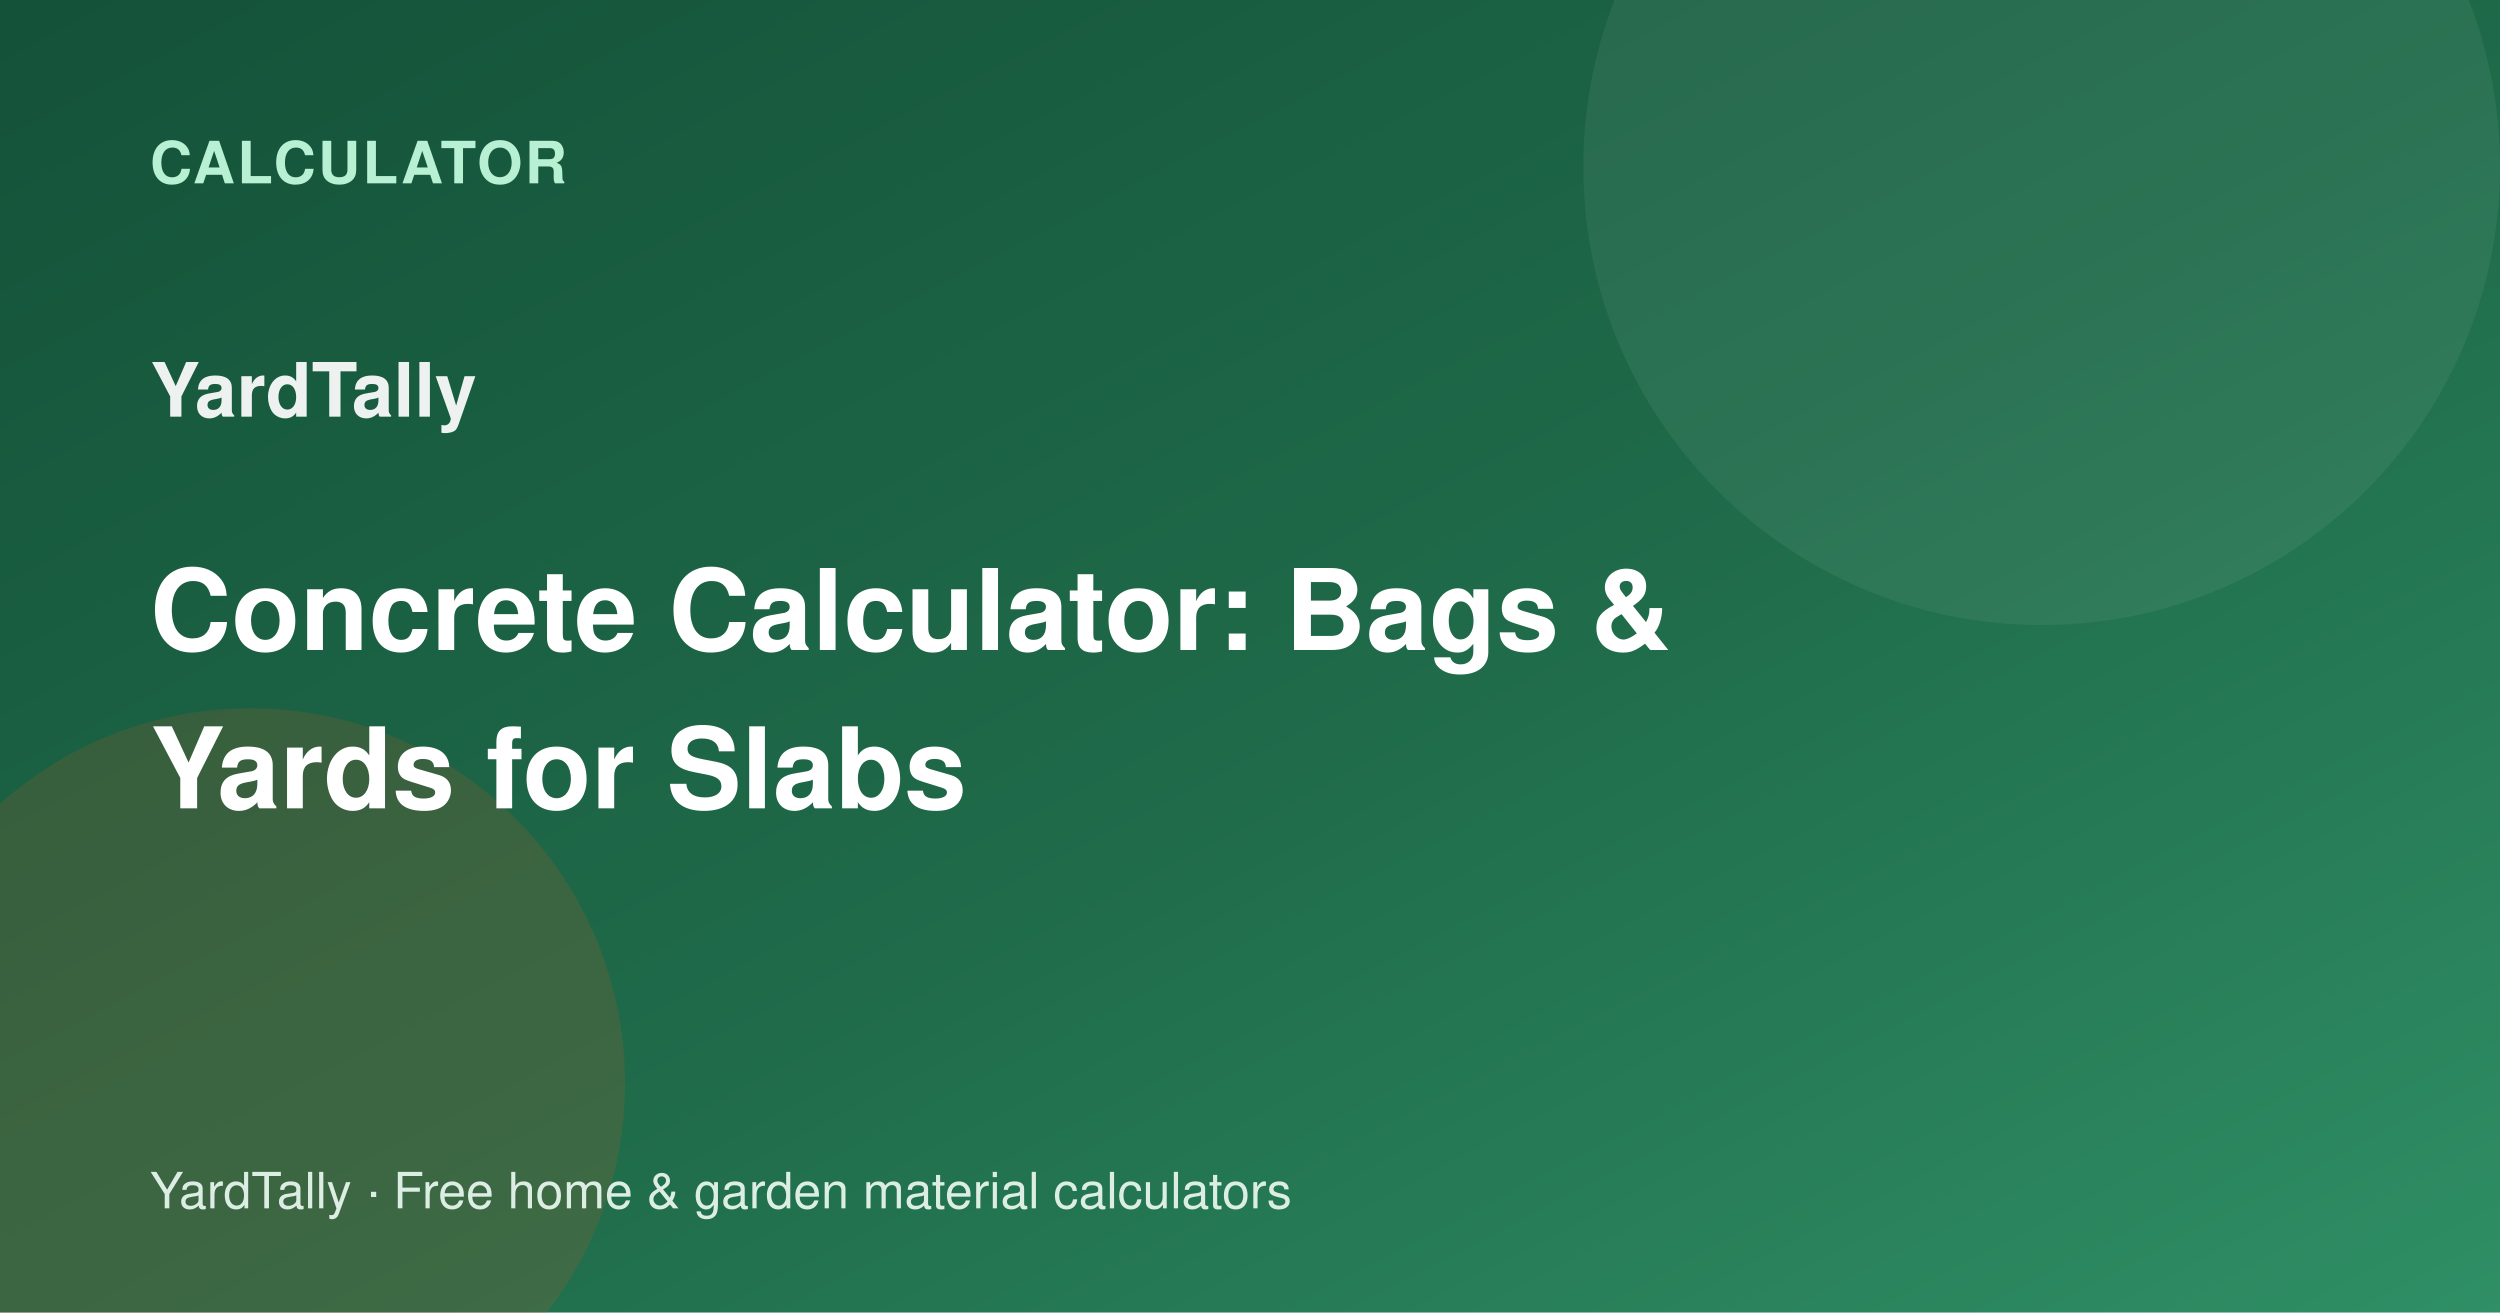
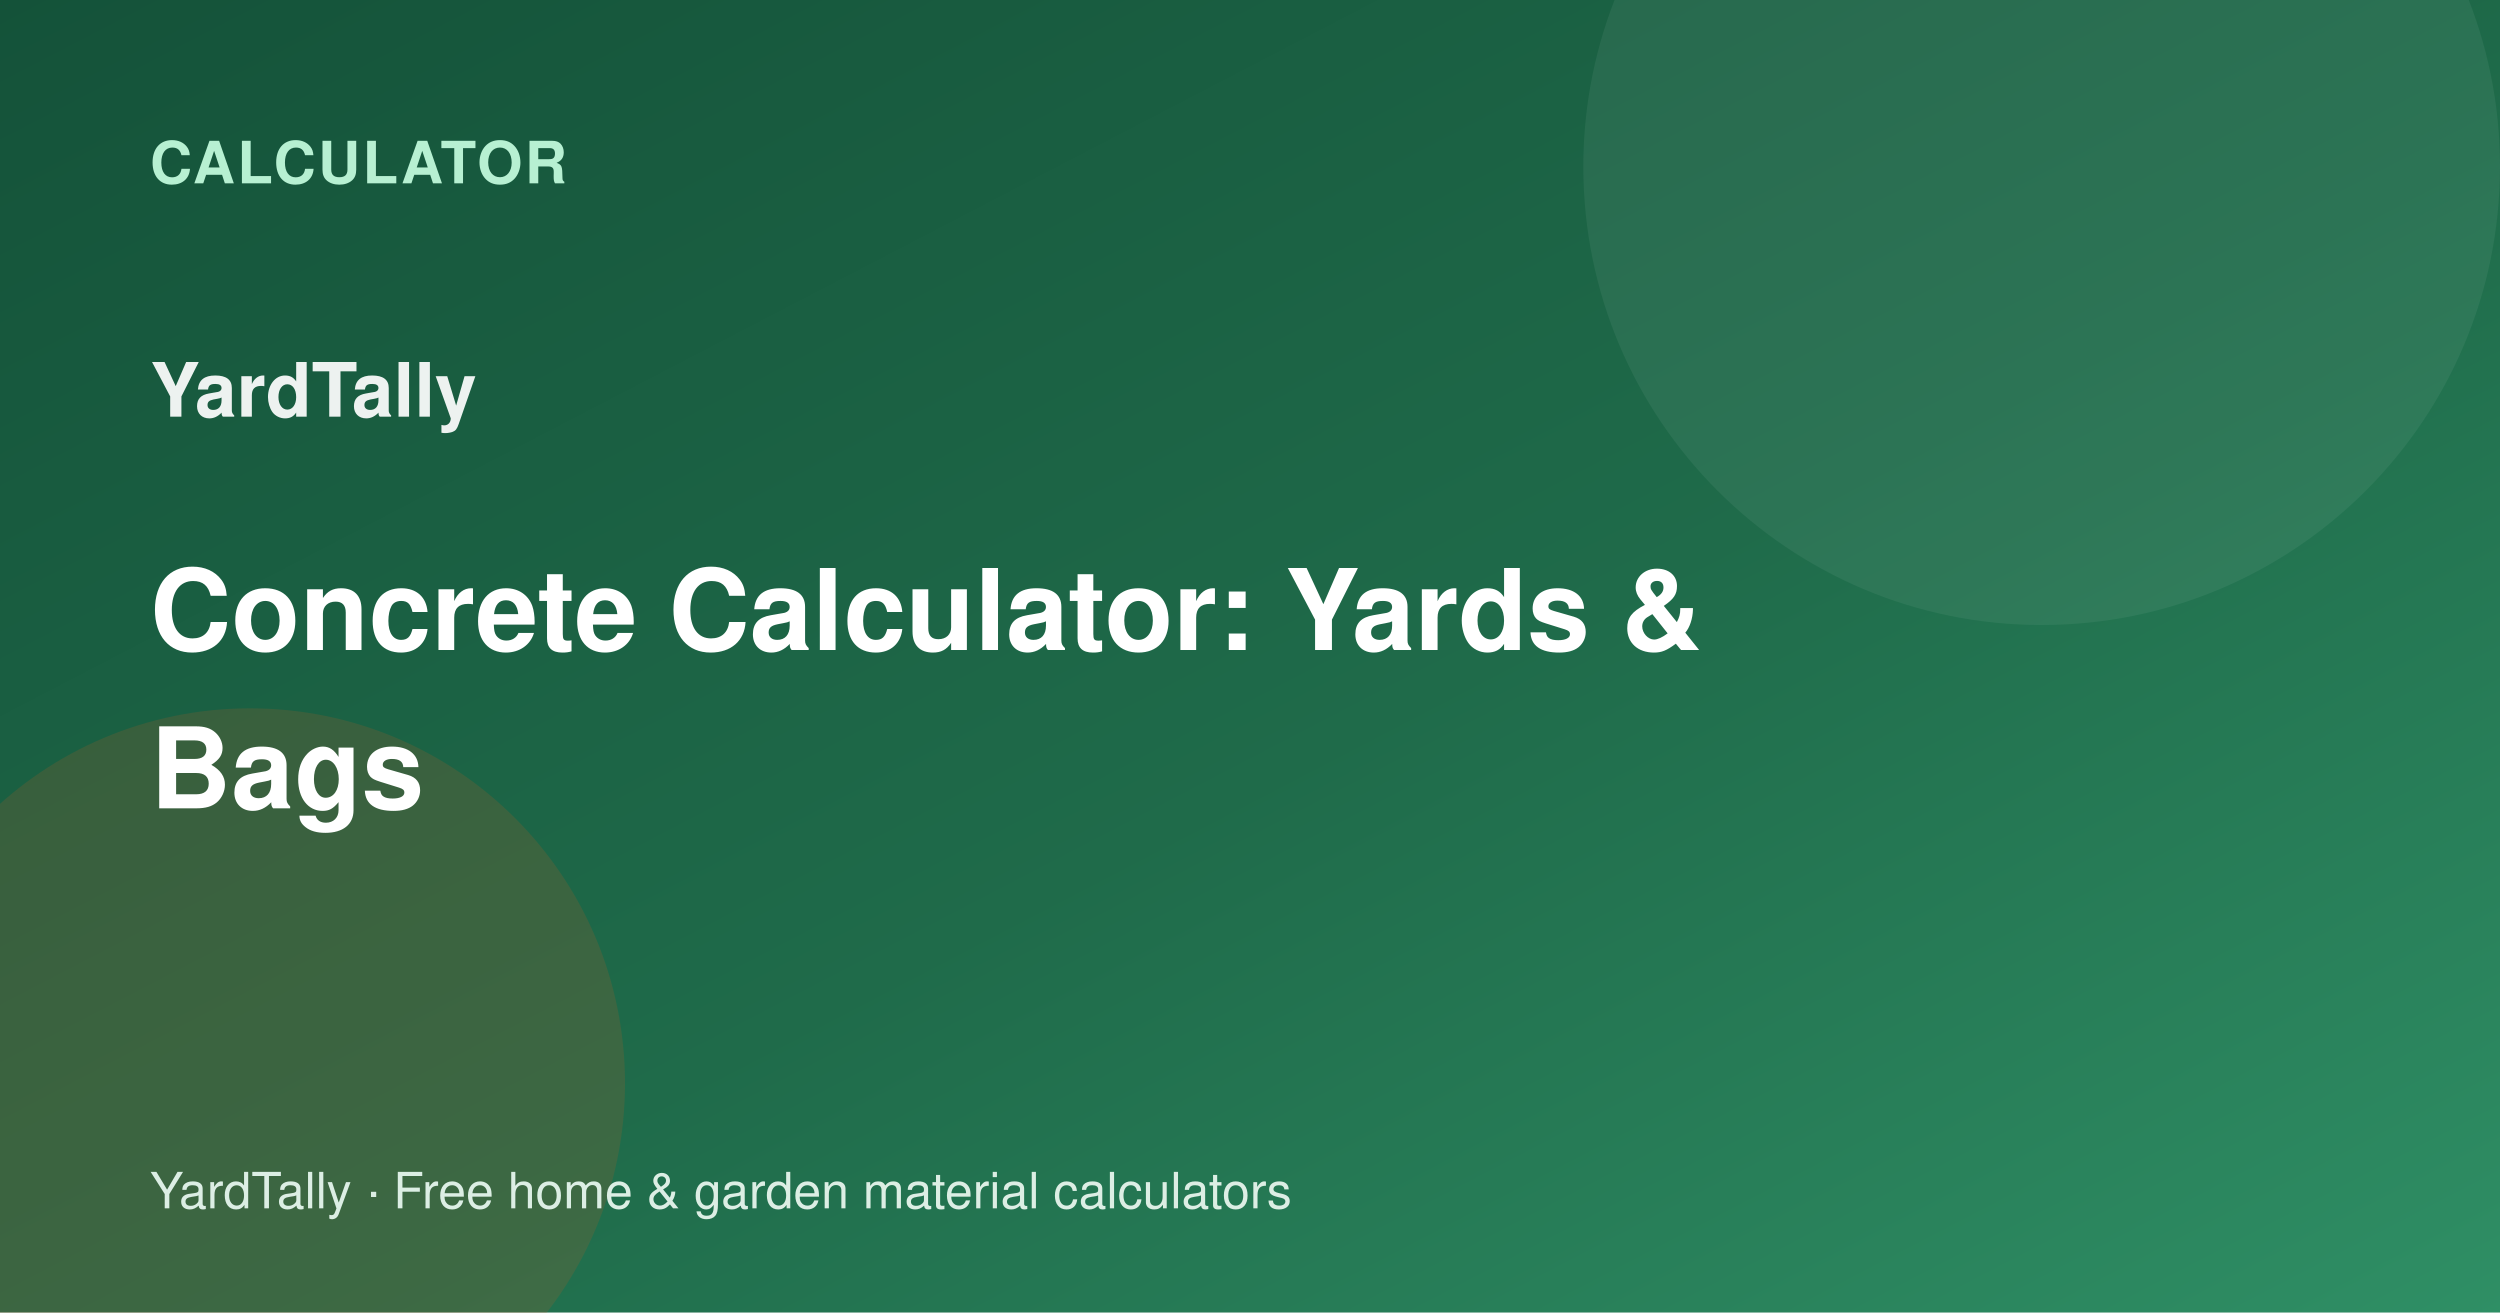
<svg xmlns="http://www.w3.org/2000/svg" width="1200" height="630" viewBox="0 0 1200 630">
  <defs>
    <linearGradient id="bg" x1="0" y1="0" x2="1" y2="1">
      <stop offset="0%" stop-color="#145239" />
      <stop offset="55%" stop-color="#1f6b4a" />
      <stop offset="100%" stop-color="#2f8f65" />
    </linearGradient>
  </defs>
  <rect width="1200" height="630" fill="url(#bg)" />
  <circle cx="980" cy="80" r="220" fill="#ffffff" fill-opacity="0.06" />
  <circle cx="120" cy="520" r="180" fill="#c45c26" fill-opacity="0.18" />
  <text x="72" y="88" font-family="ui-sans-serif, system-ui, Segoe UI, Helvetica, Arial, sans-serif" font-size="28" font-weight="600" fill="#b7f0d2" letter-spacing="0.04em">CALCULATOR</text>
  <text x="72" y="200" font-family="ui-sans-serif, system-ui, Segoe UI, Helvetica, Arial, sans-serif" font-size="36" font-weight="700" fill="#ffffff" fill-opacity="0.92">YardTally</text>
-   <text x="72" y="312" font-family="ui-sans-serif, system-ui, Segoe UI, Helvetica, Arial, sans-serif" font-size="54" font-weight="700" fill="#ffffff">Concrete Calculator: Bags &amp;</text>
-   <text x="72" y="388" font-family="ui-sans-serif, system-ui, Segoe UI, Helvetica, Arial, sans-serif" font-size="54" font-weight="700" fill="#ffffff">Yards for Slabs</text>
+   <text x="72" y="312" font-family="ui-sans-serif, system-ui, Segoe UI, Helvetica, Arial, sans-serif" font-size="54" font-weight="700" fill="#ffffff">Concrete Calculator: Yards &amp;</text>
+   <text x="72" y="388" font-family="ui-sans-serif, system-ui, Segoe UI, Helvetica, Arial, sans-serif" font-size="54" font-weight="700" fill="#ffffff">Bags</text>
  <text x="72" y="580" font-family="ui-sans-serif, system-ui, Segoe UI, Helvetica, Arial, sans-serif" font-size="24" fill="#dceee4">YardTally · Free home &amp; garden material calculators</text>
</svg>
